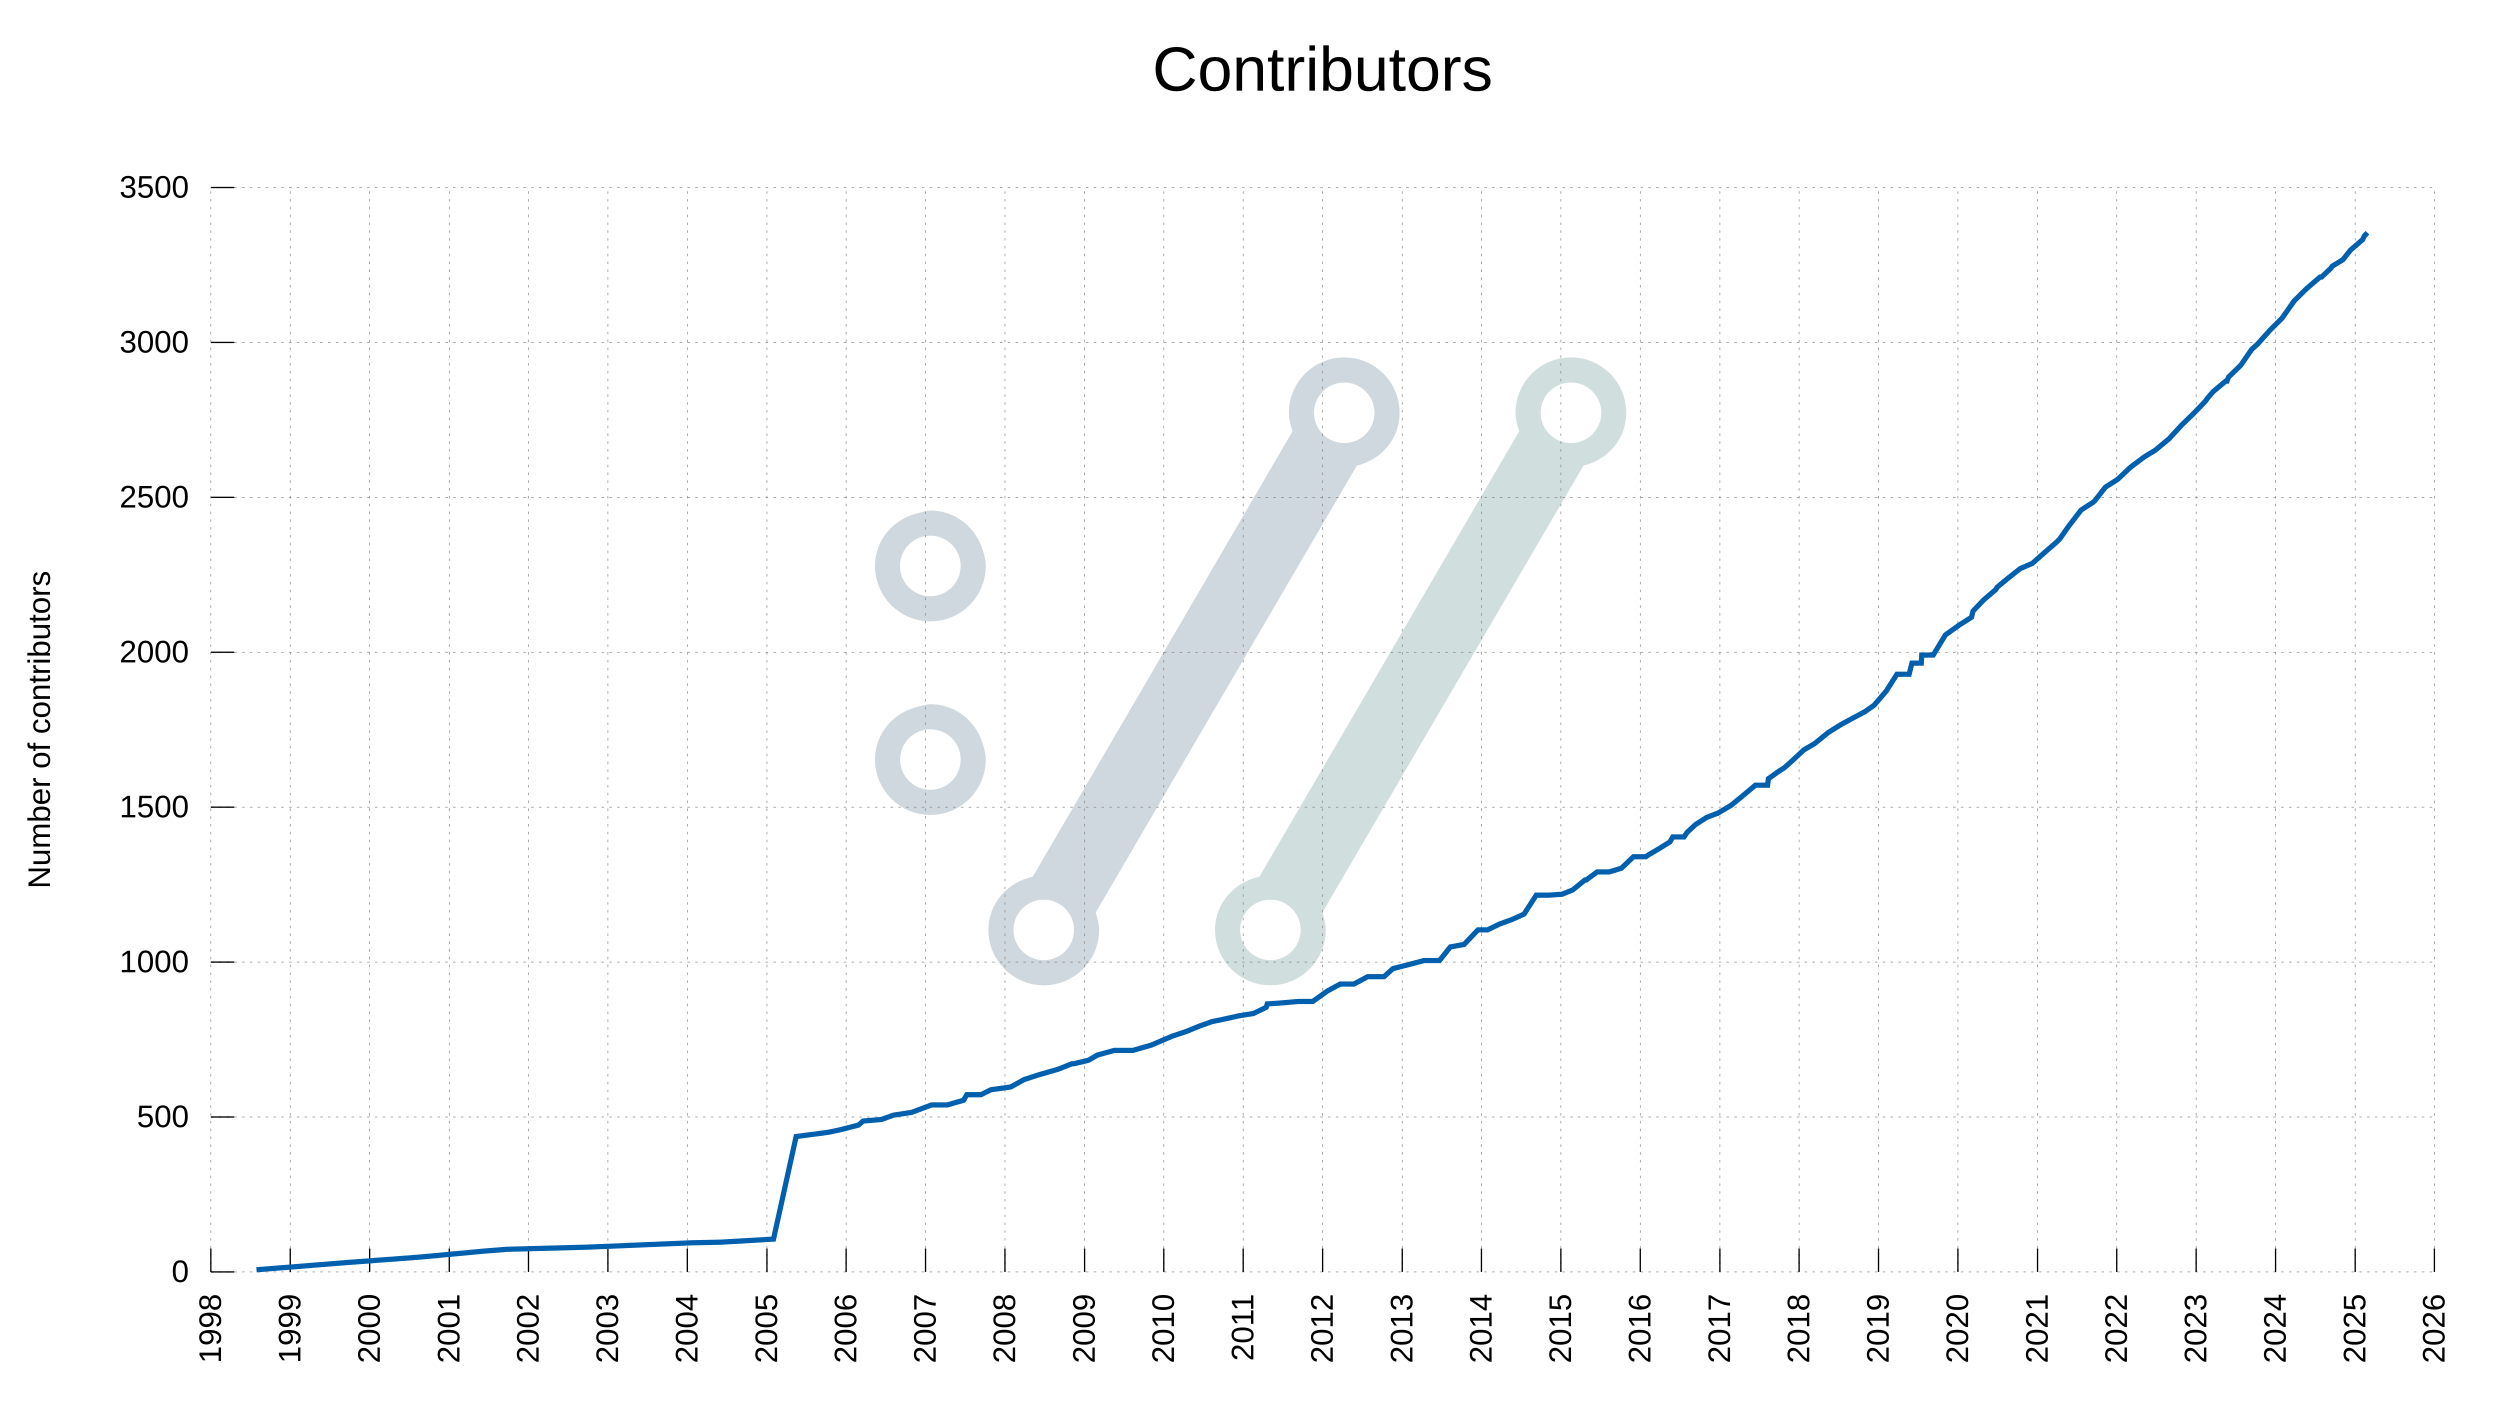
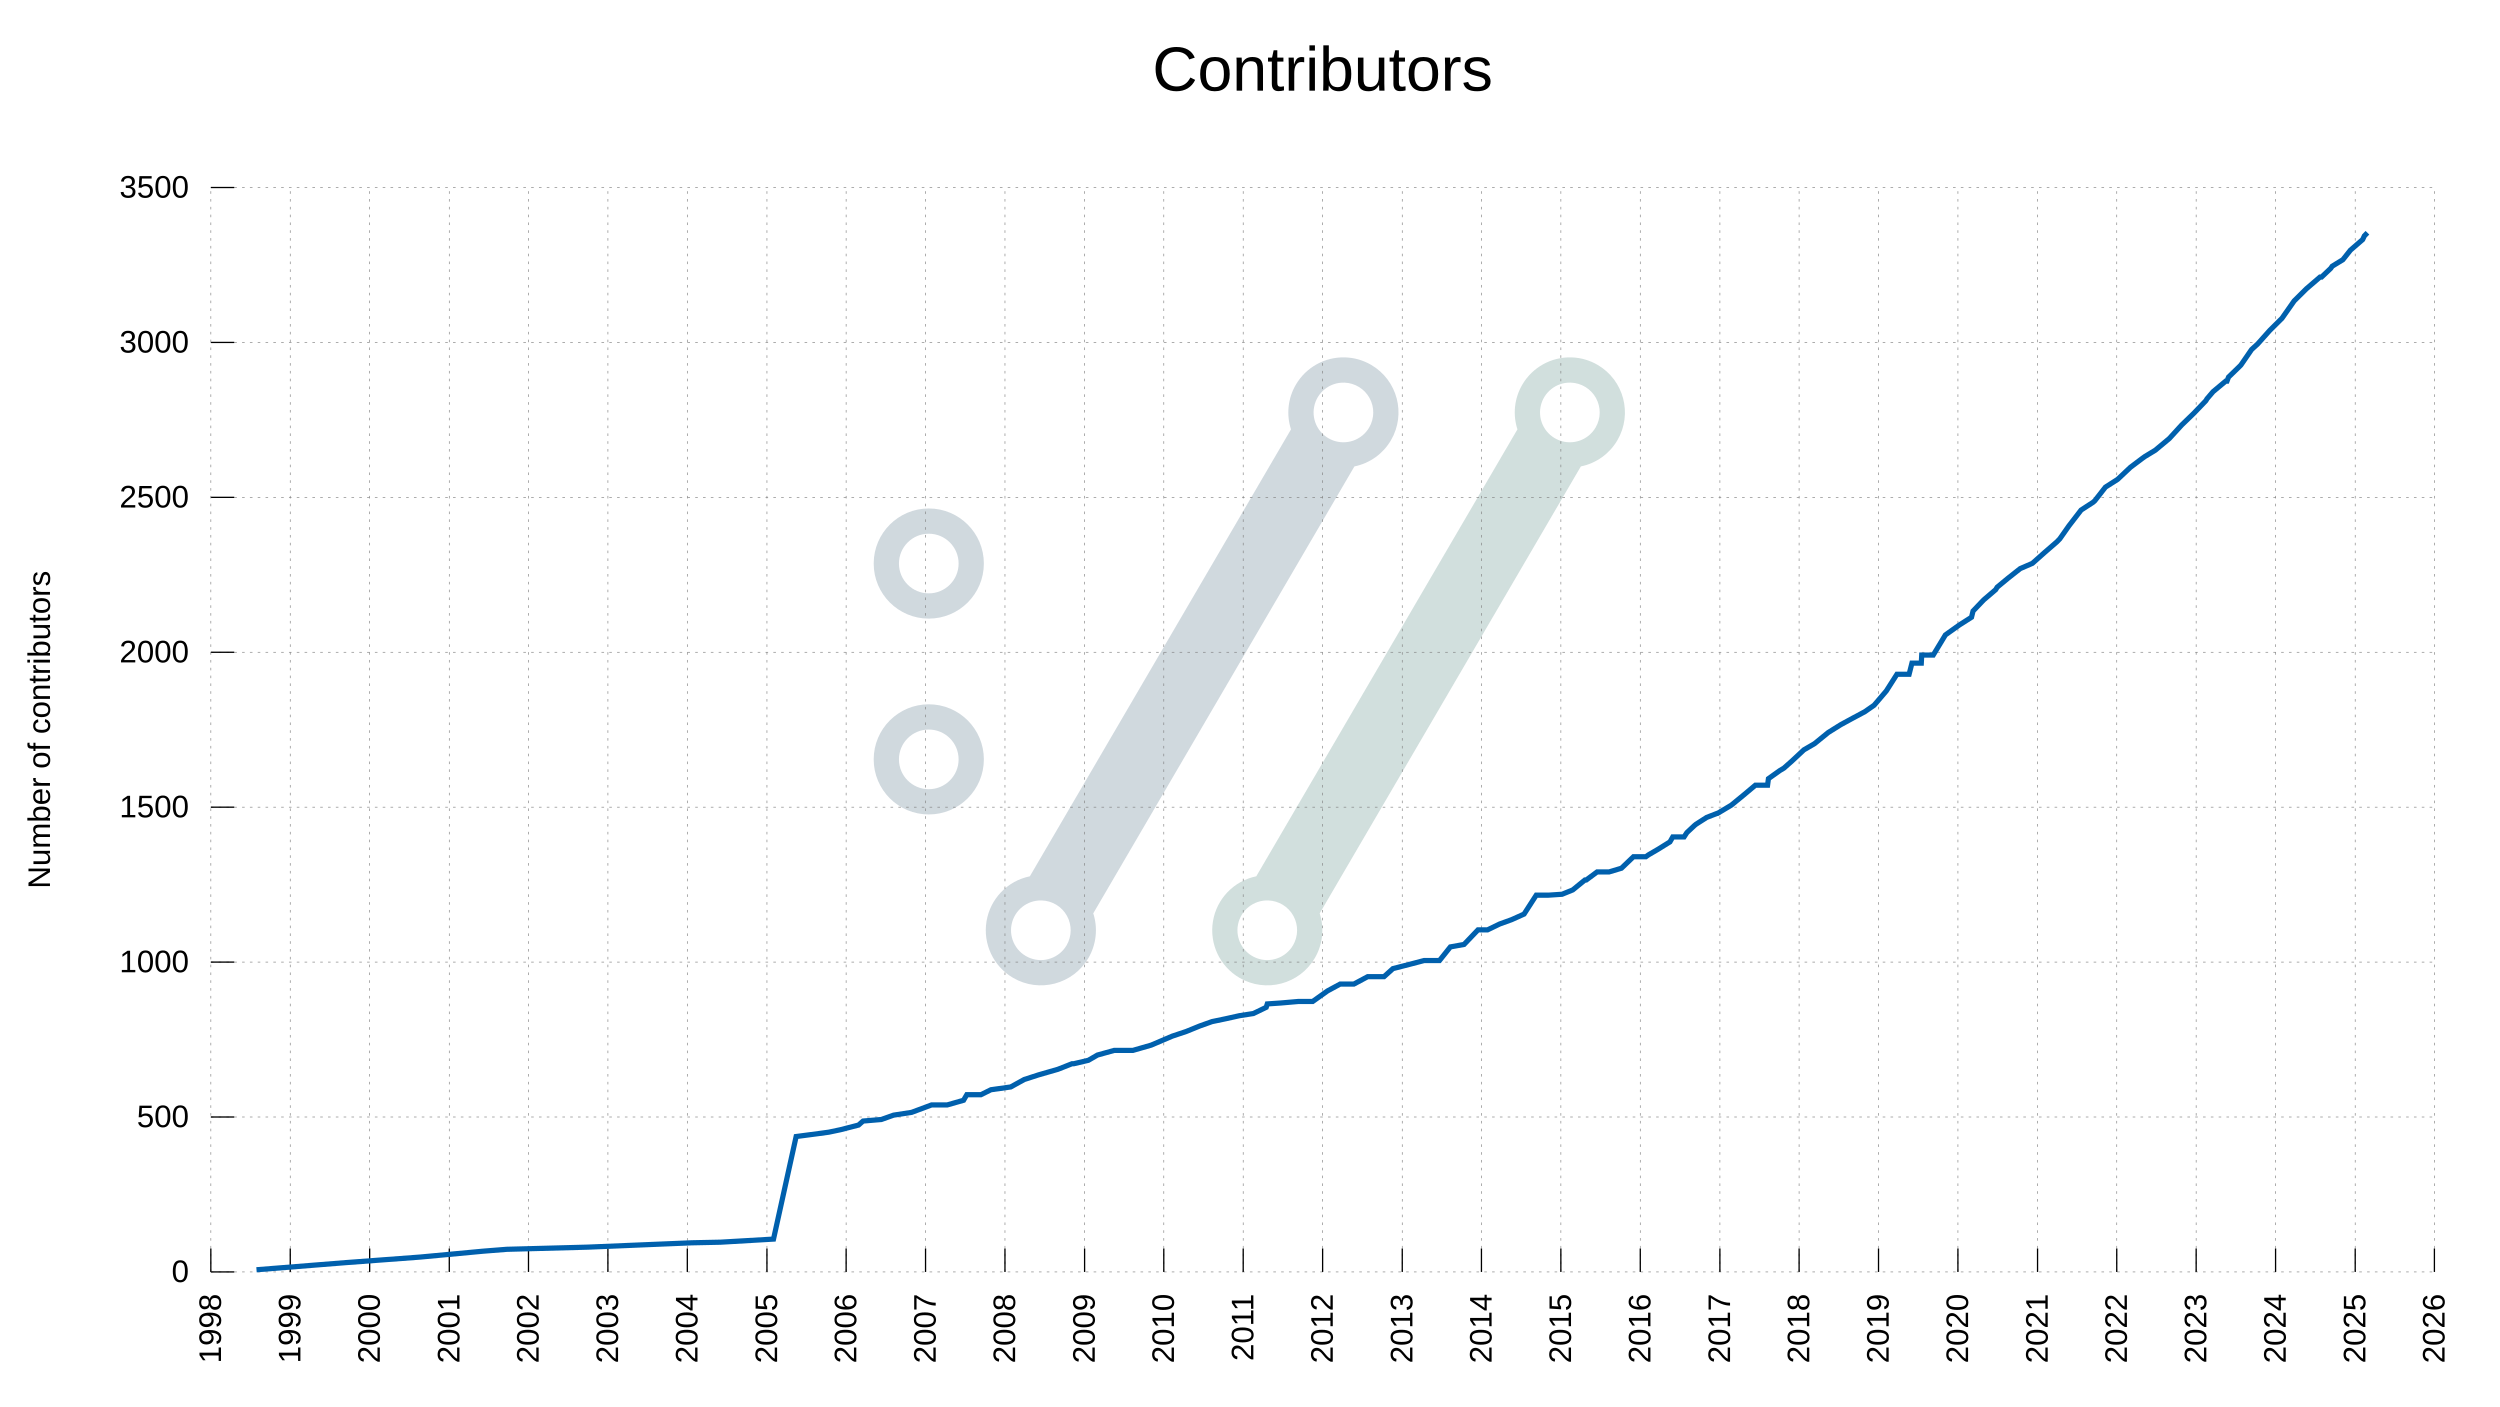
<svg xmlns="http://www.w3.org/2000/svg" xmlns:xlink="http://www.w3.org/1999/xlink" viewBox="0 0 1920 1080">
  <g id="gnuplot_canvas">
    <rect x="0" y="0" width="1920" height="1080" fill="none" />
    <defs>
      <circle id="gpDot" r="0.5" stroke-width="0.5" stroke="currentColor" />
      <path id="gpPt0" stroke-width="0.111" stroke="currentColor" d="M-1,0 h2 M0,-1 v2" />
      <path id="gpPt1" stroke-width="0.111" stroke="currentColor" d="M-1,-1 L1,1 M1,-1 L-1,1" />
      <path id="gpPt2" stroke-width="0.111" stroke="currentColor" d="M-1,0 L1,0 M0,-1 L0,1 M-1,-1 L1,1 M-1,1 L1,-1" />
      <rect id="gpPt3" stroke-width="0.111" stroke="currentColor" x="-1" y="-1" width="2" height="2" />
      <rect id="gpPt4" stroke-width="0.111" stroke="currentColor" fill="currentColor" x="-1" y="-1" width="2" height="2" />
      <circle id="gpPt5" stroke-width="0.111" stroke="currentColor" cx="0" cy="0" r="1" />
      <use xlink:href="#gpPt5" id="gpPt6" fill="currentColor" stroke="none" />
      <path id="gpPt7" stroke-width="0.111" stroke="currentColor" d="M0,-1.33 L-1.33,0.67 L1.33,0.67 z" />
      <use xlink:href="#gpPt7" id="gpPt8" fill="currentColor" stroke="none" />
      <use xlink:href="#gpPt7" id="gpPt9" stroke="currentColor" transform="rotate(180)" />
      <use xlink:href="#gpPt9" id="gpPt10" fill="currentColor" stroke="none" />
      <use xlink:href="#gpPt3" id="gpPt11" stroke="currentColor" transform="rotate(45)" />
      <use xlink:href="#gpPt11" id="gpPt12" fill="currentColor" stroke="none" />
      <path id="gpPt13" stroke-width="0.111" stroke="currentColor" d="M0,1.330 L1.265,0.411 L0.782,-1.067 L-0.782,-1.076 L-1.265,0.411 z" />
      <use xlink:href="#gpPt13" id="gpPt14" fill="currentColor" stroke="none" />
      <filter id="textbox" filterUnits="objectBoundingBox" x="0" y="0" height="1" width="1">
        <feFlood flood-color="white" flood-opacity="1" result="bgnd" />
        <feComposite in="SourceGraphic" in2="bgnd" operator="atop" />
      </filter>
      <filter id="greybox" filterUnits="objectBoundingBox" x="0" y="0" height="1" width="1">
        <feFlood flood-color="lightgrey" flood-opacity="1" result="grey" />
        <feComposite in="SourceGraphic" in2="grey" operator="atop" />
      </filter>
    </defs>
-     <g id="logo" opacity=".195">
-       <path fill="#0c544c" d="m1206.45 340.27a23.233 23.24 0 0 1 -23.236-23.246 23.233 23.24 0 0 1 23.232-23.24 23.235 23.243 0 1 1 0 46.485m-230.77 397.158a23.233 23.24 0 0 1 -23.232-23.245 23.233 23.24 0 0 1 23.232-23.245 23.218 23.226 0 0 1 23.219 23.24 23.233 23.24 0 0 1 -23.219 23.25m230.775-462.957a42.53 42.545 0 0 0 -42.54 42.554c0 5.014 1.265 9.68 2.852 14.15l-199.565 342.155c-19.284 4.044-34.066 20.354-34.066 40.854a42.53 42.545 0 0 0 42.54 42.554c23.475 0 42.52-19.056 42.52-42.554 0-4.723-1.264-9.043-2.67-13.289l200.568-343.274c18.699-4.484 32.9-20.518 32.9-40.596a42.53 42.545 0 0 0 -42.54-42.554" />
-       <path fill="#073551" d="m1032.39 340.27a23.233 23.24 0 0 1 -23.233-23.246 23.233 23.24 0 0 1 23.233-23.24 23.218 23.226 0 0 1 23.218 23.24 23.233 23.24 0 0 1 -23.218 23.245m-230.794 397.158a23.237 23.245 0 1 1 0-46.49 23.233 23.24 0 0 1 23.233 23.24 23.233 23.24 0 0 1 -23.233 23.25m230.794-462.957a42.53 42.545 0 0 0 -42.54 42.554c0 5.014 1.264 9.68 2.857 14.15l-199.565 342.155c-19.298 4.044-34.086 20.354-34.086 40.854a42.54 42.554 0 0 0 85.08 0c0-4.723-1.265-9.043-2.67-13.289l200.568-343.273c18.698-4.484 32.895-20.518 32.895-40.596 0-23.503-19.063-42.554-42.54-42.554m-317.849 136.944c12.826 0 23.238 10.411 23.238 23.24 0 12.83-10.412 23.245-23.237 23.245a23.235 23.243 0 1 1 0-46.485m0 65.8a42.53 42.545 0 0 0 42.54-42.555c0-4.704-1.279-9.043-2.689-13.288-5.635-16.896-21.078-29.271-39.851-29.271-2.998 0-5.635 1.12-8.473 1.724-19.285 4.025-34.068 20.336-34.068 40.835a42.53 42.545 0 0 0 42.54 42.554m-23.237 106.138a23.237 23.245 0 1 1 46.474 0c0 12.829-10.412 23.226-23.237 23.226s-23.233-10.397-23.233-23.226m65.773 0c0-4.724-1.279-9.044-2.689-13.289-5.635-16.896-21.06-29.266-39.851-29.266-2.998 0-5.635 1.115-8.473 1.701-19.284 4.044-34.067 20.354-34.067 40.854 0 23.484 19.045 42.554 42.54 42.554s42.54-19.07 42.54-42.554" />
+     <g id="logo" opacity=".195" transform="matrix(4.7,0,0,4.7,671,273)">
+       <path fill="#0f564d" d="M114.043.314a9 9 0 0 0-8.059 4.457 8.98 8.98 0 0 0-.795 7.305l-42.673 73.03a9.002 9.002 0 0 0-2.744 16.59 9 9 0 0 0 12.31-3.231 8.98 8.98 0 0 0 .795-7.305l42.674-73.03a8.98 8.98 0 0 0 5.974-4.278 9 9 0 0 0-3.23-12.311 8.96 8.96 0 0 0-4.252-1.227m-.13 4.123a4.877 4.877 0 0 1 4.053 7.334 4.876 4.876 0 1 1-4.054-7.334M64.466 89.051a4.874 4.874 0 0 1 4.053 7.332 4.874 4.874 0 1 1-4.053-7.332" />
+       <path fill="#093754" d="M77.043.314a9 9 0 0 0-8.059 4.457 8.98 8.98 0 0 0-.795 7.305l-42.673 73.03a9.002 9.002 0 0 0-2.744 16.59 9 9 0 0 0 12.31-3.231 8.98 8.98 0 0 0 .795-7.305l42.674-73.03a8.98 8.98 0 0 0 5.974-4.278 9 9 0 0 0-3.23-12.311A8.96 8.96 0 0 0 77.043.314m-.13 4.124a4.877 4.877 0 0 1 4.053 7.334 4.876 4.876 0 1 1-4.054-7.334M9 25a9 9 0 1 0 0 18 9 9 0 0 0 0-18m0 4.125a4.875 4.875 0 1 1 0 9.75 4.875 4.875 0 0 1 0-9.75M9 57a9 9 0 1 0 0 18 9 9 0 0 0 0-18m0 4.125a4.875 4.875 0 1 1 0 9.75 4.875 4.875 0 0 1 0-9.75m18.467 27.926a4.874 4.874 0 0 1 4.053 7.332 4.874 4.874 0 1 1-4.053-7.332" />
    </g>
    <g fill="none" color="black" stroke="currentColor" stroke-width="1.00" stroke-linecap="butt" stroke-linejoin="miter">
</g>
    <g fill="none" color="black" stroke="black" stroke-width="0.50" stroke-linecap="butt" stroke-linejoin="miter">
</g>
    <g fill="none" color="gray" stroke="currentColor" stroke-width="0.50" stroke-linecap="butt" stroke-linejoin="miter">
      <path stroke="gray" stroke-dasharray="2,4" class="gridline" d="M161.92,976.84 L1869.62,976.84  " />
    </g>
    <g fill="none" color="gray" stroke="gray" stroke-width="1.00" stroke-linecap="butt" stroke-linejoin="miter">
</g>
    <g fill="none" color="black" stroke="currentColor" stroke-width="1.00" stroke-linecap="butt" stroke-linejoin="miter">
      <path stroke="black" d="M161.92,976.84 L179.92,976.84  " />
      <g transform="translate(145.13,984.64)" stroke="none" fill="black" font-family="Arial" font-size="24.00" text-anchor="end">
        <text>
          <tspan font-family="Arial"> 0</tspan>
        </text>
      </g>
    </g>
    <g fill="none" color="black" stroke="currentColor" stroke-width="1.00" stroke-linecap="butt" stroke-linejoin="miter">
</g>
    <g fill="none" color="black" stroke="black" stroke-width="0.50" stroke-linecap="butt" stroke-linejoin="miter">
</g>
    <g fill="none" color="gray" stroke="currentColor" stroke-width="0.50" stroke-linecap="butt" stroke-linejoin="miter">
      <path stroke="gray" stroke-dasharray="2,4" class="gridline" d="M161.92,857.86 L1869.62,857.86  " />
    </g>
    <g fill="none" color="gray" stroke="gray" stroke-width="1.00" stroke-linecap="butt" stroke-linejoin="miter">
</g>
    <g fill="none" color="black" stroke="currentColor" stroke-width="1.00" stroke-linecap="butt" stroke-linejoin="miter">
      <path stroke="black" d="M161.92,857.86 L179.92,857.86  " />
      <g transform="translate(145.13,865.66)" stroke="none" fill="black" font-family="Arial" font-size="24.00" text-anchor="end">
        <text>
          <tspan font-family="Arial"> 500</tspan>
        </text>
      </g>
    </g>
    <g fill="none" color="black" stroke="currentColor" stroke-width="1.00" stroke-linecap="butt" stroke-linejoin="miter">
</g>
    <g fill="none" color="black" stroke="black" stroke-width="0.50" stroke-linecap="butt" stroke-linejoin="miter">
</g>
    <g fill="none" color="gray" stroke="currentColor" stroke-width="0.50" stroke-linecap="butt" stroke-linejoin="miter">
      <path stroke="gray" stroke-dasharray="2,4" class="gridline" d="M161.92,738.89 L1869.62,738.89  " />
    </g>
    <g fill="none" color="gray" stroke="gray" stroke-width="1.00" stroke-linecap="butt" stroke-linejoin="miter">
</g>
    <g fill="none" color="black" stroke="currentColor" stroke-width="1.00" stroke-linecap="butt" stroke-linejoin="miter">
      <path stroke="black" d="M161.92,738.89 L179.92,738.89  " />
      <g transform="translate(145.13,746.69)" stroke="none" fill="black" font-family="Arial" font-size="24.00" text-anchor="end">
        <text>
          <tspan font-family="Arial"> 1000</tspan>
        </text>
      </g>
    </g>
    <g fill="none" color="black" stroke="currentColor" stroke-width="1.00" stroke-linecap="butt" stroke-linejoin="miter">
</g>
    <g fill="none" color="black" stroke="black" stroke-width="0.50" stroke-linecap="butt" stroke-linejoin="miter">
</g>
    <g fill="none" color="gray" stroke="currentColor" stroke-width="0.50" stroke-linecap="butt" stroke-linejoin="miter">
      <path stroke="gray" stroke-dasharray="2,4" class="gridline" d="M161.92,619.91 L1869.62,619.91  " />
    </g>
    <g fill="none" color="gray" stroke="gray" stroke-width="1.00" stroke-linecap="butt" stroke-linejoin="miter">
</g>
    <g fill="none" color="black" stroke="currentColor" stroke-width="1.00" stroke-linecap="butt" stroke-linejoin="miter">
      <path stroke="black" d="M161.92,619.91 L179.92,619.91  " />
      <g transform="translate(145.13,627.71)" stroke="none" fill="black" font-family="Arial" font-size="24.00" text-anchor="end">
        <text>
          <tspan font-family="Arial"> 1500</tspan>
        </text>
      </g>
    </g>
    <g fill="none" color="black" stroke="currentColor" stroke-width="1.00" stroke-linecap="butt" stroke-linejoin="miter">
</g>
    <g fill="none" color="black" stroke="black" stroke-width="0.50" stroke-linecap="butt" stroke-linejoin="miter">
</g>
    <g fill="none" color="gray" stroke="currentColor" stroke-width="0.50" stroke-linecap="butt" stroke-linejoin="miter">
      <path stroke="gray" stroke-dasharray="2,4" class="gridline" d="M161.92,500.94 L1869.62,500.94  " />
    </g>
    <g fill="none" color="gray" stroke="gray" stroke-width="1.00" stroke-linecap="butt" stroke-linejoin="miter">
</g>
    <g fill="none" color="black" stroke="currentColor" stroke-width="1.00" stroke-linecap="butt" stroke-linejoin="miter">
      <path stroke="black" d="M161.92,500.94 L179.92,500.94  " />
      <g transform="translate(145.13,508.74)" stroke="none" fill="black" font-family="Arial" font-size="24.00" text-anchor="end">
        <text>
          <tspan font-family="Arial"> 2000</tspan>
        </text>
      </g>
    </g>
    <g fill="none" color="black" stroke="currentColor" stroke-width="1.00" stroke-linecap="butt" stroke-linejoin="miter">
</g>
    <g fill="none" color="black" stroke="black" stroke-width="0.50" stroke-linecap="butt" stroke-linejoin="miter">
</g>
    <g fill="none" color="gray" stroke="currentColor" stroke-width="0.50" stroke-linecap="butt" stroke-linejoin="miter">
      <path stroke="gray" stroke-dasharray="2,4" class="gridline" d="M161.92,381.96 L1869.62,381.96  " />
    </g>
    <g fill="none" color="gray" stroke="gray" stroke-width="1.00" stroke-linecap="butt" stroke-linejoin="miter">
</g>
    <g fill="none" color="black" stroke="currentColor" stroke-width="1.00" stroke-linecap="butt" stroke-linejoin="miter">
      <path stroke="black" d="M161.92,381.96 L179.92,381.96  " />
      <g transform="translate(145.13,389.76)" stroke="none" fill="black" font-family="Arial" font-size="24.00" text-anchor="end">
        <text>
          <tspan font-family="Arial"> 2500</tspan>
        </text>
      </g>
    </g>
    <g fill="none" color="black" stroke="currentColor" stroke-width="1.00" stroke-linecap="butt" stroke-linejoin="miter">
</g>
    <g fill="none" color="black" stroke="black" stroke-width="0.50" stroke-linecap="butt" stroke-linejoin="miter">
</g>
    <g fill="none" color="gray" stroke="currentColor" stroke-width="0.50" stroke-linecap="butt" stroke-linejoin="miter">
      <path stroke="gray" stroke-dasharray="2,4" class="gridline" d="M161.92,262.99 L1869.62,262.99  " />
    </g>
    <g fill="none" color="gray" stroke="gray" stroke-width="1.00" stroke-linecap="butt" stroke-linejoin="miter">
</g>
    <g fill="none" color="black" stroke="currentColor" stroke-width="1.00" stroke-linecap="butt" stroke-linejoin="miter">
      <path stroke="black" d="M161.92,262.99 L179.92,262.99  " />
      <g transform="translate(145.13,270.79)" stroke="none" fill="black" font-family="Arial" font-size="24.00" text-anchor="end">
        <text>
          <tspan font-family="Arial"> 3000</tspan>
        </text>
      </g>
    </g>
    <g fill="none" color="black" stroke="currentColor" stroke-width="1.00" stroke-linecap="butt" stroke-linejoin="miter">
</g>
    <g fill="none" color="black" stroke="black" stroke-width="0.50" stroke-linecap="butt" stroke-linejoin="miter">
</g>
    <g fill="none" color="gray" stroke="currentColor" stroke-width="0.50" stroke-linecap="butt" stroke-linejoin="miter">
      <path stroke="gray" stroke-dasharray="2,4" class="gridline" d="M161.92,144.01 L1869.62,144.01  " />
    </g>
    <g fill="none" color="gray" stroke="gray" stroke-width="1.00" stroke-linecap="butt" stroke-linejoin="miter">
</g>
    <g fill="none" color="black" stroke="currentColor" stroke-width="1.00" stroke-linecap="butt" stroke-linejoin="miter">
      <path stroke="black" d="M161.92,144.01 L179.92,144.01  " />
      <g transform="translate(145.13,151.81)" stroke="none" fill="black" font-family="Arial" font-size="24.00" text-anchor="end">
        <text>
          <tspan font-family="Arial"> 3500</tspan>
        </text>
      </g>
    </g>
    <g fill="none" color="black" stroke="currentColor" stroke-width="1.00" stroke-linecap="butt" stroke-linejoin="miter">
</g>
    <g fill="none" color="black" stroke="black" stroke-width="0.50" stroke-linecap="butt" stroke-linejoin="miter">
</g>
    <g fill="none" color="gray" stroke="currentColor" stroke-width="0.50" stroke-linecap="butt" stroke-linejoin="miter">
      <path stroke="gray" stroke-dasharray="2,4" class="gridline" d="M161.92,976.84 L161.92,144.01  " />
    </g>
    <g fill="none" color="gray" stroke="gray" stroke-width="1.00" stroke-linecap="butt" stroke-linejoin="miter">
</g>
    <g fill="none" color="black" stroke="currentColor" stroke-width="1.00" stroke-linecap="butt" stroke-linejoin="miter">
      <path stroke="black" d="M161.92,976.84 L161.92,958.84  " />
      <g transform="translate(169.72,993.63) rotate(270)" stroke="none" fill="black" font-family="Arial" font-size="24.00" text-anchor="end">
        <text>
          <tspan font-family="Arial">1998</tspan>
        </text>
      </g>
    </g>
    <g fill="none" color="black" stroke="currentColor" stroke-width="1.00" stroke-linecap="butt" stroke-linejoin="miter">
</g>
    <g fill="none" color="black" stroke="black" stroke-width="0.50" stroke-linecap="butt" stroke-linejoin="miter">
</g>
    <g fill="none" color="gray" stroke="currentColor" stroke-width="0.50" stroke-linecap="butt" stroke-linejoin="miter">
      <path stroke="gray" stroke-dasharray="2,4" class="gridline" d="M222.91,976.84 L222.91,162.01 L222.91,144.01  " />
    </g>
    <g fill="none" color="gray" stroke="gray" stroke-width="1.00" stroke-linecap="butt" stroke-linejoin="miter">
</g>
    <g fill="none" color="black" stroke="currentColor" stroke-width="1.00" stroke-linecap="butt" stroke-linejoin="miter">
      <path stroke="black" d="M222.91,976.84 L222.91,958.84  " />
      <g transform="translate(230.71,993.63) rotate(270)" stroke="none" fill="black" font-family="Arial" font-size="24.00" text-anchor="end">
        <text>
          <tspan font-family="Arial">1999</tspan>
        </text>
      </g>
    </g>
    <g fill="none" color="black" stroke="currentColor" stroke-width="1.00" stroke-linecap="butt" stroke-linejoin="miter">
</g>
    <g fill="none" color="black" stroke="black" stroke-width="0.50" stroke-linecap="butt" stroke-linejoin="miter">
</g>
    <g fill="none" color="gray" stroke="currentColor" stroke-width="0.50" stroke-linecap="butt" stroke-linejoin="miter">
      <path stroke="gray" stroke-dasharray="2,4" class="gridline" d="M283.90,976.84 L283.90,162.01 L283.90,144.01  " />
    </g>
    <g fill="none" color="gray" stroke="gray" stroke-width="1.00" stroke-linecap="butt" stroke-linejoin="miter">
</g>
    <g fill="none" color="black" stroke="currentColor" stroke-width="1.00" stroke-linecap="butt" stroke-linejoin="miter">
      <path stroke="black" d="M283.90,976.84 L283.90,958.84  " />
      <g transform="translate(291.70,993.63) rotate(270)" stroke="none" fill="black" font-family="Arial" font-size="24.00" text-anchor="end">
        <text>
          <tspan font-family="Arial">2000</tspan>
        </text>
      </g>
    </g>
    <g fill="none" color="black" stroke="currentColor" stroke-width="1.00" stroke-linecap="butt" stroke-linejoin="miter">
</g>
    <g fill="none" color="black" stroke="black" stroke-width="0.50" stroke-linecap="butt" stroke-linejoin="miter">
</g>
    <g fill="none" color="gray" stroke="currentColor" stroke-width="0.50" stroke-linecap="butt" stroke-linejoin="miter">
      <path stroke="gray" stroke-dasharray="2,4" class="gridline" d="M345.05,976.84 L345.05,144.01  " />
    </g>
    <g fill="none" color="gray" stroke="gray" stroke-width="1.00" stroke-linecap="butt" stroke-linejoin="miter">
</g>
    <g fill="none" color="black" stroke="currentColor" stroke-width="1.00" stroke-linecap="butt" stroke-linejoin="miter">
      <path stroke="black" d="M345.05,976.84 L345.05,958.84  " />
      <g transform="translate(352.85,993.63) rotate(270)" stroke="none" fill="black" font-family="Arial" font-size="24.00" text-anchor="end">
        <text>
          <tspan font-family="Arial">2001</tspan>
        </text>
      </g>
    </g>
    <g fill="none" color="black" stroke="currentColor" stroke-width="1.00" stroke-linecap="butt" stroke-linejoin="miter">
</g>
    <g fill="none" color="black" stroke="black" stroke-width="0.50" stroke-linecap="butt" stroke-linejoin="miter">
</g>
    <g fill="none" color="gray" stroke="currentColor" stroke-width="0.50" stroke-linecap="butt" stroke-linejoin="miter">
      <path stroke="gray" stroke-dasharray="2,4" class="gridline" d="M405.88,976.84 L405.88,144.01  " />
    </g>
    <g fill="none" color="gray" stroke="gray" stroke-width="1.00" stroke-linecap="butt" stroke-linejoin="miter">
</g>
    <g fill="none" color="black" stroke="currentColor" stroke-width="1.00" stroke-linecap="butt" stroke-linejoin="miter">
      <path stroke="black" d="M405.88,976.84 L405.88,958.84  " />
      <g transform="translate(413.68,993.63) rotate(270)" stroke="none" fill="black" font-family="Arial" font-size="24.00" text-anchor="end">
        <text>
          <tspan font-family="Arial">2002</tspan>
        </text>
      </g>
    </g>
    <g fill="none" color="black" stroke="currentColor" stroke-width="1.00" stroke-linecap="butt" stroke-linejoin="miter">
</g>
    <g fill="none" color="black" stroke="black" stroke-width="0.50" stroke-linecap="butt" stroke-linejoin="miter">
</g>
    <g fill="none" color="gray" stroke="currentColor" stroke-width="0.50" stroke-linecap="butt" stroke-linejoin="miter">
      <path stroke="gray" stroke-dasharray="2,4" class="gridline" d="M466.87,976.84 L466.87,144.01  " />
    </g>
    <g fill="none" color="gray" stroke="gray" stroke-width="1.00" stroke-linecap="butt" stroke-linejoin="miter">
</g>
    <g fill="none" color="black" stroke="currentColor" stroke-width="1.00" stroke-linecap="butt" stroke-linejoin="miter">
      <path stroke="black" d="M466.87,976.84 L466.87,958.84  " />
      <g transform="translate(474.67,993.63) rotate(270)" stroke="none" fill="black" font-family="Arial" font-size="24.00" text-anchor="end">
        <text>
          <tspan font-family="Arial">2003</tspan>
        </text>
      </g>
    </g>
    <g fill="none" color="black" stroke="currentColor" stroke-width="1.00" stroke-linecap="butt" stroke-linejoin="miter">
</g>
    <g fill="none" color="black" stroke="black" stroke-width="0.50" stroke-linecap="butt" stroke-linejoin="miter">
</g>
    <g fill="none" color="gray" stroke="currentColor" stroke-width="0.50" stroke-linecap="butt" stroke-linejoin="miter">
      <path stroke="gray" stroke-dasharray="2,4" class="gridline" d="M527.86,976.84 L527.86,144.01  " />
    </g>
    <g fill="none" color="gray" stroke="gray" stroke-width="1.00" stroke-linecap="butt" stroke-linejoin="miter">
</g>
    <g fill="none" color="black" stroke="currentColor" stroke-width="1.00" stroke-linecap="butt" stroke-linejoin="miter">
      <path stroke="black" d="M527.86,976.84 L527.86,958.84  " />
      <g transform="translate(535.66,993.63) rotate(270)" stroke="none" fill="black" font-family="Arial" font-size="24.00" text-anchor="end">
        <text>
          <tspan font-family="Arial">2004</tspan>
        </text>
      </g>
    </g>
    <g fill="none" color="black" stroke="currentColor" stroke-width="1.00" stroke-linecap="butt" stroke-linejoin="miter">
</g>
    <g fill="none" color="black" stroke="black" stroke-width="0.50" stroke-linecap="butt" stroke-linejoin="miter">
</g>
    <g fill="none" color="gray" stroke="currentColor" stroke-width="0.50" stroke-linecap="butt" stroke-linejoin="miter">
      <path stroke="gray" stroke-dasharray="2,4" class="gridline" d="M589.01,976.84 L589.01,144.01  " />
    </g>
    <g fill="none" color="gray" stroke="gray" stroke-width="1.00" stroke-linecap="butt" stroke-linejoin="miter">
</g>
    <g fill="none" color="black" stroke="currentColor" stroke-width="1.00" stroke-linecap="butt" stroke-linejoin="miter">
      <path stroke="black" d="M589.01,976.84 L589.01,958.84  " />
      <g transform="translate(596.81,993.63) rotate(270)" stroke="none" fill="black" font-family="Arial" font-size="24.00" text-anchor="end">
        <text>
          <tspan font-family="Arial">2005</tspan>
        </text>
      </g>
    </g>
    <g fill="none" color="black" stroke="currentColor" stroke-width="1.00" stroke-linecap="butt" stroke-linejoin="miter">
</g>
    <g fill="none" color="black" stroke="black" stroke-width="0.50" stroke-linecap="butt" stroke-linejoin="miter">
</g>
    <g fill="none" color="gray" stroke="currentColor" stroke-width="0.50" stroke-linecap="butt" stroke-linejoin="miter">
      <path stroke="gray" stroke-dasharray="2,4" class="gridline" d="M649.83,976.84 L649.83,144.01  " />
    </g>
    <g fill="none" color="gray" stroke="gray" stroke-width="1.00" stroke-linecap="butt" stroke-linejoin="miter">
</g>
    <g fill="none" color="black" stroke="currentColor" stroke-width="1.00" stroke-linecap="butt" stroke-linejoin="miter">
      <path stroke="black" d="M649.83,976.84 L649.83,958.84  " />
      <g transform="translate(657.63,993.63) rotate(270)" stroke="none" fill="black" font-family="Arial" font-size="24.00" text-anchor="end">
        <text>
          <tspan font-family="Arial">2006</tspan>
        </text>
      </g>
    </g>
    <g fill="none" color="black" stroke="currentColor" stroke-width="1.00" stroke-linecap="butt" stroke-linejoin="miter">
</g>
    <g fill="none" color="black" stroke="black" stroke-width="0.50" stroke-linecap="butt" stroke-linejoin="miter">
</g>
    <g fill="none" color="gray" stroke="currentColor" stroke-width="0.50" stroke-linecap="butt" stroke-linejoin="miter">
      <path stroke="gray" stroke-dasharray="2,4" class="gridline" d="M710.82,976.84 L710.82,144.01  " />
    </g>
    <g fill="none" color="gray" stroke="gray" stroke-width="1.00" stroke-linecap="butt" stroke-linejoin="miter">
</g>
    <g fill="none" color="black" stroke="currentColor" stroke-width="1.00" stroke-linecap="butt" stroke-linejoin="miter">
      <path stroke="black" d="M710.82,976.84 L710.82,958.84  " />
      <g transform="translate(718.62,993.63) rotate(270)" stroke="none" fill="black" font-family="Arial" font-size="24.00" text-anchor="end">
        <text>
          <tspan font-family="Arial">2007</tspan>
        </text>
      </g>
    </g>
    <g fill="none" color="black" stroke="currentColor" stroke-width="1.00" stroke-linecap="butt" stroke-linejoin="miter">
</g>
    <g fill="none" color="black" stroke="black" stroke-width="0.50" stroke-linecap="butt" stroke-linejoin="miter">
</g>
    <g fill="none" color="gray" stroke="currentColor" stroke-width="0.50" stroke-linecap="butt" stroke-linejoin="miter">
      <path stroke="gray" stroke-dasharray="2,4" class="gridline" d="M771.81,976.84 L771.81,144.01  " />
    </g>
    <g fill="none" color="gray" stroke="gray" stroke-width="1.00" stroke-linecap="butt" stroke-linejoin="miter">
</g>
    <g fill="none" color="black" stroke="currentColor" stroke-width="1.00" stroke-linecap="butt" stroke-linejoin="miter">
      <path stroke="black" d="M771.81,976.84 L771.81,958.84  " />
      <g transform="translate(779.61,993.63) rotate(270)" stroke="none" fill="black" font-family="Arial" font-size="24.00" text-anchor="end">
        <text>
          <tspan font-family="Arial">2008</tspan>
        </text>
      </g>
    </g>
    <g fill="none" color="black" stroke="currentColor" stroke-width="1.00" stroke-linecap="butt" stroke-linejoin="miter">
</g>
    <g fill="none" color="black" stroke="black" stroke-width="0.50" stroke-linecap="butt" stroke-linejoin="miter">
</g>
    <g fill="none" color="gray" stroke="currentColor" stroke-width="0.50" stroke-linecap="butt" stroke-linejoin="miter">
      <path stroke="gray" stroke-dasharray="2,4" class="gridline" d="M832.97,976.84 L832.97,144.01  " />
    </g>
    <g fill="none" color="gray" stroke="gray" stroke-width="1.00" stroke-linecap="butt" stroke-linejoin="miter">
</g>
    <g fill="none" color="black" stroke="currentColor" stroke-width="1.00" stroke-linecap="butt" stroke-linejoin="miter">
      <path stroke="black" d="M832.97,976.84 L832.97,958.84  " />
      <g transform="translate(840.77,993.63) rotate(270)" stroke="none" fill="black" font-family="Arial" font-size="24.00" text-anchor="end">
        <text>
          <tspan font-family="Arial">2009</tspan>
        </text>
      </g>
    </g>
    <g fill="none" color="black" stroke="currentColor" stroke-width="1.00" stroke-linecap="butt" stroke-linejoin="miter">
</g>
    <g fill="none" color="black" stroke="black" stroke-width="0.50" stroke-linecap="butt" stroke-linejoin="miter">
</g>
    <g fill="none" color="gray" stroke="currentColor" stroke-width="0.50" stroke-linecap="butt" stroke-linejoin="miter">
      <path stroke="gray" stroke-dasharray="2,4" class="gridline" d="M893.79,976.84 L893.79,144.01  " />
    </g>
    <g fill="none" color="gray" stroke="gray" stroke-width="1.00" stroke-linecap="butt" stroke-linejoin="miter">
</g>
    <g fill="none" color="black" stroke="currentColor" stroke-width="1.00" stroke-linecap="butt" stroke-linejoin="miter">
      <path stroke="black" d="M893.79,976.84 L893.79,958.84  " />
      <g transform="translate(901.59,993.63) rotate(270)" stroke="none" fill="black" font-family="Arial" font-size="24.00" text-anchor="end">
        <text>
          <tspan font-family="Arial">2010</tspan>
        </text>
      </g>
    </g>
    <g fill="none" color="black" stroke="currentColor" stroke-width="1.00" stroke-linecap="butt" stroke-linejoin="miter">
</g>
    <g fill="none" color="black" stroke="black" stroke-width="0.50" stroke-linecap="butt" stroke-linejoin="miter">
</g>
    <g fill="none" color="gray" stroke="currentColor" stroke-width="0.50" stroke-linecap="butt" stroke-linejoin="miter">
      <path stroke="gray" stroke-dasharray="2,4" class="gridline" d="M954.78,976.84 L954.78,144.01  " />
    </g>
    <g fill="none" color="gray" stroke="gray" stroke-width="1.00" stroke-linecap="butt" stroke-linejoin="miter">
</g>
    <g fill="none" color="black" stroke="currentColor" stroke-width="1.00" stroke-linecap="butt" stroke-linejoin="miter">
      <path stroke="black" d="M954.78,976.84 L954.78,958.84  " />
      <g transform="translate(962.58,993.63) rotate(270)" stroke="none" fill="black" font-family="Arial" font-size="24.00" text-anchor="end">
        <text>
          <tspan font-family="Arial">2011</tspan>
        </text>
      </g>
    </g>
    <g fill="none" color="black" stroke="currentColor" stroke-width="1.00" stroke-linecap="butt" stroke-linejoin="miter">
</g>
    <g fill="none" color="black" stroke="black" stroke-width="0.50" stroke-linecap="butt" stroke-linejoin="miter">
</g>
    <g fill="none" color="gray" stroke="currentColor" stroke-width="0.50" stroke-linecap="butt" stroke-linejoin="miter">
      <path stroke="gray" stroke-dasharray="2,4" class="gridline" d="M1015.77,976.84 L1015.77,144.01  " />
    </g>
    <g fill="none" color="gray" stroke="gray" stroke-width="1.00" stroke-linecap="butt" stroke-linejoin="miter">
</g>
    <g fill="none" color="black" stroke="currentColor" stroke-width="1.00" stroke-linecap="butt" stroke-linejoin="miter">
      <path stroke="black" d="M1015.77,976.84 L1015.77,958.84  " />
      <g transform="translate(1023.57,993.63) rotate(270)" stroke="none" fill="black" font-family="Arial" font-size="24.00" text-anchor="end">
        <text>
          <tspan font-family="Arial">2012</tspan>
        </text>
      </g>
    </g>
    <g fill="none" color="black" stroke="currentColor" stroke-width="1.00" stroke-linecap="butt" stroke-linejoin="miter">
</g>
    <g fill="none" color="black" stroke="black" stroke-width="0.50" stroke-linecap="butt" stroke-linejoin="miter">
</g>
    <g fill="none" color="gray" stroke="currentColor" stroke-width="0.50" stroke-linecap="butt" stroke-linejoin="miter">
      <path stroke="gray" stroke-dasharray="2,4" class="gridline" d="M1076.93,976.84 L1076.93,144.01  " />
    </g>
    <g fill="none" color="gray" stroke="gray" stroke-width="1.00" stroke-linecap="butt" stroke-linejoin="miter">
</g>
    <g fill="none" color="black" stroke="currentColor" stroke-width="1.00" stroke-linecap="butt" stroke-linejoin="miter">
      <path stroke="black" d="M1076.93,976.84 L1076.93,958.84  " />
      <g transform="translate(1084.73,993.63) rotate(270)" stroke="none" fill="black" font-family="Arial" font-size="24.00" text-anchor="end">
        <text>
          <tspan font-family="Arial">2013</tspan>
        </text>
      </g>
    </g>
    <g fill="none" color="black" stroke="currentColor" stroke-width="1.00" stroke-linecap="butt" stroke-linejoin="miter">
</g>
    <g fill="none" color="black" stroke="black" stroke-width="0.50" stroke-linecap="butt" stroke-linejoin="miter">
</g>
    <g fill="none" color="gray" stroke="currentColor" stroke-width="0.50" stroke-linecap="butt" stroke-linejoin="miter">
      <path stroke="gray" stroke-dasharray="2,4" class="gridline" d="M1137.75,976.84 L1137.75,144.01  " />
    </g>
    <g fill="none" color="gray" stroke="gray" stroke-width="1.00" stroke-linecap="butt" stroke-linejoin="miter">
</g>
    <g fill="none" color="black" stroke="currentColor" stroke-width="1.00" stroke-linecap="butt" stroke-linejoin="miter">
      <path stroke="black" d="M1137.75,976.84 L1137.75,958.84  " />
      <g transform="translate(1145.55,993.63) rotate(270)" stroke="none" fill="black" font-family="Arial" font-size="24.00" text-anchor="end">
        <text>
          <tspan font-family="Arial">2014</tspan>
        </text>
      </g>
    </g>
    <g fill="none" color="black" stroke="currentColor" stroke-width="1.00" stroke-linecap="butt" stroke-linejoin="miter">
</g>
    <g fill="none" color="black" stroke="black" stroke-width="0.50" stroke-linecap="butt" stroke-linejoin="miter">
</g>
    <g fill="none" color="gray" stroke="currentColor" stroke-width="0.50" stroke-linecap="butt" stroke-linejoin="miter">
      <path stroke="gray" stroke-dasharray="2,4" class="gridline" d="M1198.74,976.84 L1198.74,144.01  " />
    </g>
    <g fill="none" color="gray" stroke="gray" stroke-width="1.00" stroke-linecap="butt" stroke-linejoin="miter">
</g>
    <g fill="none" color="black" stroke="currentColor" stroke-width="1.00" stroke-linecap="butt" stroke-linejoin="miter">
      <path stroke="black" d="M1198.74,976.84 L1198.74,958.84  " />
      <g transform="translate(1206.54,993.63) rotate(270)" stroke="none" fill="black" font-family="Arial" font-size="24.00" text-anchor="end">
        <text>
          <tspan font-family="Arial">2015</tspan>
        </text>
      </g>
    </g>
    <g fill="none" color="black" stroke="currentColor" stroke-width="1.00" stroke-linecap="butt" stroke-linejoin="miter">
</g>
    <g fill="none" color="black" stroke="black" stroke-width="0.50" stroke-linecap="butt" stroke-linejoin="miter">
</g>
    <g fill="none" color="gray" stroke="currentColor" stroke-width="0.50" stroke-linecap="butt" stroke-linejoin="miter">
      <path stroke="gray" stroke-dasharray="2,4" class="gridline" d="M1259.73,976.84 L1259.73,144.01  " />
    </g>
    <g fill="none" color="gray" stroke="gray" stroke-width="1.00" stroke-linecap="butt" stroke-linejoin="miter">
</g>
    <g fill="none" color="black" stroke="currentColor" stroke-width="1.00" stroke-linecap="butt" stroke-linejoin="miter">
      <path stroke="black" d="M1259.73,976.84 L1259.73,958.84  " />
      <g transform="translate(1267.53,993.63) rotate(270)" stroke="none" fill="black" font-family="Arial" font-size="24.00" text-anchor="end">
        <text>
          <tspan font-family="Arial">2016</tspan>
        </text>
      </g>
    </g>
    <g fill="none" color="black" stroke="currentColor" stroke-width="1.00" stroke-linecap="butt" stroke-linejoin="miter">
</g>
    <g fill="none" color="black" stroke="black" stroke-width="0.50" stroke-linecap="butt" stroke-linejoin="miter">
</g>
    <g fill="none" color="gray" stroke="currentColor" stroke-width="0.50" stroke-linecap="butt" stroke-linejoin="miter">
      <path stroke="gray" stroke-dasharray="2,4" class="gridline" d="M1320.88,976.84 L1320.88,144.01  " />
    </g>
    <g fill="none" color="gray" stroke="gray" stroke-width="1.00" stroke-linecap="butt" stroke-linejoin="miter">
</g>
    <g fill="none" color="black" stroke="currentColor" stroke-width="1.00" stroke-linecap="butt" stroke-linejoin="miter">
      <path stroke="black" d="M1320.88,976.84 L1320.88,958.84  " />
      <g transform="translate(1328.68,993.63) rotate(270)" stroke="none" fill="black" font-family="Arial" font-size="24.00" text-anchor="end">
        <text>
          <tspan font-family="Arial">2017</tspan>
        </text>
      </g>
    </g>
    <g fill="none" color="black" stroke="currentColor" stroke-width="1.00" stroke-linecap="butt" stroke-linejoin="miter">
</g>
    <g fill="none" color="black" stroke="black" stroke-width="0.50" stroke-linecap="butt" stroke-linejoin="miter">
</g>
    <g fill="none" color="gray" stroke="currentColor" stroke-width="0.50" stroke-linecap="butt" stroke-linejoin="miter">
      <path stroke="gray" stroke-dasharray="2,4" class="gridline" d="M1381.71,976.84 L1381.71,144.01  " />
    </g>
    <g fill="none" color="gray" stroke="gray" stroke-width="1.00" stroke-linecap="butt" stroke-linejoin="miter">
</g>
    <g fill="none" color="black" stroke="currentColor" stroke-width="1.00" stroke-linecap="butt" stroke-linejoin="miter">
      <path stroke="black" d="M1381.71,976.84 L1381.71,958.84  " />
      <g transform="translate(1389.51,993.63) rotate(270)" stroke="none" fill="black" font-family="Arial" font-size="24.00" text-anchor="end">
        <text>
          <tspan font-family="Arial">2018</tspan>
        </text>
      </g>
    </g>
    <g fill="none" color="black" stroke="currentColor" stroke-width="1.00" stroke-linecap="butt" stroke-linejoin="miter">
</g>
    <g fill="none" color="black" stroke="black" stroke-width="0.50" stroke-linecap="butt" stroke-linejoin="miter">
</g>
    <g fill="none" color="gray" stroke="currentColor" stroke-width="0.50" stroke-linecap="butt" stroke-linejoin="miter">
      <path stroke="gray" stroke-dasharray="2,4" class="gridline" d="M1442.70,976.84 L1442.70,144.01  " />
    </g>
    <g fill="none" color="gray" stroke="gray" stroke-width="1.00" stroke-linecap="butt" stroke-linejoin="miter">
</g>
    <g fill="none" color="black" stroke="currentColor" stroke-width="1.00" stroke-linecap="butt" stroke-linejoin="miter">
      <path stroke="black" d="M1442.70,976.84 L1442.70,958.84  " />
      <g transform="translate(1450.50,993.63) rotate(270)" stroke="none" fill="black" font-family="Arial" font-size="24.00" text-anchor="end">
        <text>
          <tspan font-family="Arial">2019</tspan>
        </text>
      </g>
    </g>
    <g fill="none" color="black" stroke="currentColor" stroke-width="1.00" stroke-linecap="butt" stroke-linejoin="miter">
</g>
    <g fill="none" color="black" stroke="black" stroke-width="0.50" stroke-linecap="butt" stroke-linejoin="miter">
</g>
    <g fill="none" color="gray" stroke="currentColor" stroke-width="0.50" stroke-linecap="butt" stroke-linejoin="miter">
      <path stroke="gray" stroke-dasharray="2,4" class="gridline" d="M1503.68,976.84 L1503.68,144.01  " />
    </g>
    <g fill="none" color="gray" stroke="gray" stroke-width="1.00" stroke-linecap="butt" stroke-linejoin="miter">
</g>
    <g fill="none" color="black" stroke="currentColor" stroke-width="1.00" stroke-linecap="butt" stroke-linejoin="miter">
      <path stroke="black" d="M1503.68,976.84 L1503.68,958.84  " />
      <g transform="translate(1511.48,993.63) rotate(270)" stroke="none" fill="black" font-family="Arial" font-size="24.00" text-anchor="end">
        <text>
          <tspan font-family="Arial">2020</tspan>
        </text>
      </g>
    </g>
    <g fill="none" color="black" stroke="currentColor" stroke-width="1.00" stroke-linecap="butt" stroke-linejoin="miter">
</g>
    <g fill="none" color="black" stroke="black" stroke-width="0.50" stroke-linecap="butt" stroke-linejoin="miter">
</g>
    <g fill="none" color="gray" stroke="currentColor" stroke-width="0.50" stroke-linecap="butt" stroke-linejoin="miter">
      <path stroke="gray" stroke-dasharray="2,4" class="gridline" d="M1564.84,976.84 L1564.84,144.01  " />
    </g>
    <g fill="none" color="gray" stroke="gray" stroke-width="1.00" stroke-linecap="butt" stroke-linejoin="miter">
</g>
    <g fill="none" color="black" stroke="currentColor" stroke-width="1.00" stroke-linecap="butt" stroke-linejoin="miter">
      <path stroke="black" d="M1564.84,976.84 L1564.84,958.84  " />
      <g transform="translate(1572.64,993.63) rotate(270)" stroke="none" fill="black" font-family="Arial" font-size="24.00" text-anchor="end">
        <text>
          <tspan font-family="Arial">2021</tspan>
        </text>
      </g>
    </g>
    <g fill="none" color="black" stroke="currentColor" stroke-width="1.00" stroke-linecap="butt" stroke-linejoin="miter">
</g>
    <g fill="none" color="black" stroke="black" stroke-width="0.50" stroke-linecap="butt" stroke-linejoin="miter">
</g>
    <g fill="none" color="gray" stroke="currentColor" stroke-width="0.50" stroke-linecap="butt" stroke-linejoin="miter">
      <path stroke="gray" stroke-dasharray="2,4" class="gridline" d="M1625.66,976.84 L1625.66,144.01  " />
    </g>
    <g fill="none" color="gray" stroke="gray" stroke-width="1.00" stroke-linecap="butt" stroke-linejoin="miter">
</g>
    <g fill="none" color="black" stroke="currentColor" stroke-width="1.00" stroke-linecap="butt" stroke-linejoin="miter">
      <path stroke="black" d="M1625.66,976.84 L1625.66,958.84  " />
      <g transform="translate(1633.46,993.63) rotate(270)" stroke="none" fill="black" font-family="Arial" font-size="24.00" text-anchor="end">
        <text>
          <tspan font-family="Arial">2022</tspan>
        </text>
      </g>
    </g>
    <g fill="none" color="black" stroke="currentColor" stroke-width="1.00" stroke-linecap="butt" stroke-linejoin="miter">
</g>
    <g fill="none" color="black" stroke="black" stroke-width="0.50" stroke-linecap="butt" stroke-linejoin="miter">
</g>
    <g fill="none" color="gray" stroke="currentColor" stroke-width="0.50" stroke-linecap="butt" stroke-linejoin="miter">
      <path stroke="gray" stroke-dasharray="2,4" class="gridline" d="M1686.65,976.84 L1686.65,144.01  " />
    </g>
    <g fill="none" color="gray" stroke="gray" stroke-width="1.00" stroke-linecap="butt" stroke-linejoin="miter">
</g>
    <g fill="none" color="black" stroke="currentColor" stroke-width="1.00" stroke-linecap="butt" stroke-linejoin="miter">
      <path stroke="black" d="M1686.65,976.84 L1686.65,958.84  " />
      <g transform="translate(1694.45,993.63) rotate(270)" stroke="none" fill="black" font-family="Arial" font-size="24.00" text-anchor="end">
        <text>
          <tspan font-family="Arial">2023</tspan>
        </text>
      </g>
    </g>
    <g fill="none" color="black" stroke="currentColor" stroke-width="1.00" stroke-linecap="butt" stroke-linejoin="miter">
</g>
    <g fill="none" color="black" stroke="black" stroke-width="0.50" stroke-linecap="butt" stroke-linejoin="miter">
</g>
    <g fill="none" color="gray" stroke="currentColor" stroke-width="0.50" stroke-linecap="butt" stroke-linejoin="miter">
      <path stroke="gray" stroke-dasharray="2,4" class="gridline" d="M1747.64,976.84 L1747.64,144.01  " />
    </g>
    <g fill="none" color="gray" stroke="gray" stroke-width="1.00" stroke-linecap="butt" stroke-linejoin="miter">
</g>
    <g fill="none" color="black" stroke="currentColor" stroke-width="1.00" stroke-linecap="butt" stroke-linejoin="miter">
      <path stroke="black" d="M1747.64,976.84 L1747.64,958.84  " />
      <g transform="translate(1755.44,993.63) rotate(270)" stroke="none" fill="black" font-family="Arial" font-size="24.00" text-anchor="end">
        <text>
          <tspan font-family="Arial">2024</tspan>
        </text>
      </g>
    </g>
    <g fill="none" color="black" stroke="currentColor" stroke-width="1.00" stroke-linecap="butt" stroke-linejoin="miter">
</g>
    <g fill="none" color="black" stroke="black" stroke-width="0.50" stroke-linecap="butt" stroke-linejoin="miter">
</g>
    <g fill="none" color="gray" stroke="currentColor" stroke-width="0.50" stroke-linecap="butt" stroke-linejoin="miter">
      <path stroke="gray" stroke-dasharray="2,4" class="gridline" d="M1808.80,976.84 L1808.80,144.01  " />
    </g>
    <g fill="none" color="gray" stroke="gray" stroke-width="1.00" stroke-linecap="butt" stroke-linejoin="miter">
</g>
    <g fill="none" color="black" stroke="currentColor" stroke-width="1.00" stroke-linecap="butt" stroke-linejoin="miter">
      <path stroke="black" d="M1808.80,976.84 L1808.80,958.84  " />
      <g transform="translate(1816.60,993.63) rotate(270)" stroke="none" fill="black" font-family="Arial" font-size="24.00" text-anchor="end">
        <text>
          <tspan font-family="Arial">2025</tspan>
        </text>
      </g>
    </g>
    <g fill="none" color="black" stroke="currentColor" stroke-width="1.00" stroke-linecap="butt" stroke-linejoin="miter">
</g>
    <g fill="none" color="black" stroke="black" stroke-width="0.50" stroke-linecap="butt" stroke-linejoin="miter">
</g>
    <g fill="none" color="gray" stroke="currentColor" stroke-width="0.50" stroke-linecap="butt" stroke-linejoin="miter">
      <path stroke="gray" stroke-dasharray="2,4" class="gridline" d="M1869.62,976.84 L1869.62,144.01  " />
    </g>
    <g fill="none" color="gray" stroke="gray" stroke-width="1.00" stroke-linecap="butt" stroke-linejoin="miter">
</g>
    <g fill="none" color="black" stroke="currentColor" stroke-width="1.00" stroke-linecap="butt" stroke-linejoin="miter">
      <path stroke="black" d="M1869.62,976.84 L1869.62,958.84  " />
      <g transform="translate(1877.42,993.63) rotate(270)" stroke="none" fill="black" font-family="Arial" font-size="24.00" text-anchor="end">
        <text>
          <tspan font-family="Arial">2026</tspan>
        </text>
      </g>
    </g>
    <g fill="none" color="black" stroke="currentColor" stroke-width="1.00" stroke-linecap="butt" stroke-linejoin="miter">
</g>
    <g fill="none" color="black" stroke="currentColor" stroke-width="1.00" stroke-linecap="butt" stroke-linejoin="miter">
      <g transform="translate(38.38,560.43) rotate(270)" stroke="none" fill="black" font-family="Arial" font-size="24.00" text-anchor="middle">
        <text>
          <tspan font-family="Arial">Number of contributors</tspan>
        </text>
      </g>
    </g>
    <g fill="none" color="black" stroke="currentColor" stroke-width="1.00" stroke-linecap="butt" stroke-linejoin="miter">
</g>
    <g id="gnuplot_plot_1">
      <g fill="none" color="white" stroke="currentColor" stroke-width="4.00" stroke-linecap="butt" stroke-linejoin="miter">
</g>
      <g fill="none" color="black" stroke="currentColor" stroke-width="4.00" stroke-linecap="butt" stroke-linejoin="miter">
        <path stroke="rgb(  0,  96, 173)" d="M196.99,975.17 L265.45,969.70 L322.72,965.42 L371.15,960.90 L389.18,959.47 L451.46,957.80 L531.28,954.47 L553.32,954.00   L594.06,951.62 L611.43,872.86 L629.46,870.48 L636.48,869.52 L645.49,867.62 L659.35,864.05 L662.86,860.96 L676.88,859.77   L686.24,856.44 L700.10,854.30 L715.46,848.58 L727.48,848.58 L740.00,845.01 L742.51,840.73 L753.36,840.73 L761.04,836.92   L776.24,834.78 L786.59,829.07 L797.61,825.50 L812.47,821.22 L823.33,816.94 L824.66,816.94 L835.85,814.32 L842.86,810.27   L855.72,806.70 L870.08,806.70 L884.11,802.66 L900.30,795.76 L910.99,792.19 L921.51,787.91 L930.86,784.58 L941.21,782.43   L951.90,780.05 L962.59,778.39 L972.44,773.63 L973.27,771.01 L983.63,770.30 L997.32,769.11 L1007.67,769.11 L1008.17,769.11   L1019.53,761.02 L1029.21,755.78 L1039.73,755.78 L1050.42,750.07 L1062.94,750.07 L1069.79,743.89 L1082.81,740.55 L1093.67,737.70   L1105.52,737.70 L1113.87,727.23 L1124.39,725.33 L1135.08,714.14 L1142.42,714.14 L1151.77,709.62 L1160.96,706.29 L1170.48,702.01   L1179.83,687.49 L1189.18,687.49 L1199.70,686.78 L1207.88,683.45 L1217.23,675.83 L1218.23,675.83 L1226.58,669.64 L1235.77,669.64   L1245.28,666.79 L1254.47,657.99 L1263.99,657.99 L1265.99,656.56 L1273.34,652.27 L1282.52,646.56 L1284.69,642.76 L1293.37,642.76   L1295.54,639.42 L1301.39,633.95 L1302.56,633.00 L1310.74,627.77 L1318.75,624.67 L1319.09,624.67 L1329.44,618.49 L1329.78,618.25   L1338.79,610.87 L1348.14,603.02 L1357.49,603.02 L1358.16,598.02 L1366.84,591.83 L1370.02,589.93 L1376.20,584.46 L1385.38,575.89   L1393.56,571.13 L1404.08,562.57 L1413.60,556.62 L1422.78,551.62 L1432.13,546.62 L1439.31,541.63 L1448.66,530.68 L1456.85,517.83   L1466.20,517.83 L1468.37,509.27 L1475.55,509.27 L1475.88,503.08 L1484.73,503.08 L1494.08,487.61 L1504.77,480.00 L1514.12,474.05   L1515.29,469.29 L1523.47,460.72 L1532.66,452.87 L1533.82,450.97 L1542.17,444.07 L1551.52,436.69 L1560.87,432.65 L1570.23,424.32   L1579.58,416.23 L1581.91,413.85 L1588.93,403.85 L1598.28,391.72 L1607.46,385.77 L1608.80,384.58 L1616.98,374.11 L1626.33,368.16   L1636.18,358.88 L1645.03,352.22 L1647.37,350.55 L1655.22,345.79 L1666.07,336.75 L1675.42,326.52 L1684.77,317.48 L1694.12,307.72   L1694.96,306.29 L1699.63,300.82 L1709.32,292.73 L1710.32,292.73 L1711.49,289.64 L1719.84,281.55 L1721.01,280.36 L1729.19,268.46   L1733.87,264.18 L1743.22,253.71 L1752.57,244.43 L1761.92,231.10 L1771.27,221.82 L1781.79,212.78 L1782.96,212.78 L1789.97,206.12   L1791.14,204.45 L1799.32,199.45 L1805.17,192.08 L1814.52,183.99 L1815.85,181.13 L1818.19,178.75  " />
      </g>
    </g>
    <g fill="none" color="white" stroke="rgb(  0,  96, 173)" stroke-width="2.00" stroke-linecap="butt" stroke-linejoin="miter">
</g>
    <g fill="none" color="black" stroke="currentColor" stroke-width="2.00" stroke-linecap="butt" stroke-linejoin="miter">
</g>
    <g fill="none" color="black" stroke="black" stroke-width="1.00" stroke-linecap="butt" stroke-linejoin="miter">
</g>
    <g fill="none" color="black" stroke="currentColor" stroke-width="1.00" stroke-linecap="butt" stroke-linejoin="miter">
      <g transform="translate(1015.77,69.61)" stroke="none" fill="black" font-family="Arial" font-size="48.00" text-anchor="middle">
        <text>
          <tspan font-family="Arial">Contributors</tspan>
        </text>
      </g>
    </g>
    <g fill="none" color="black" stroke="currentColor" stroke-width="1.00" stroke-linecap="butt" stroke-linejoin="miter">
</g>
  </g>
</svg>
